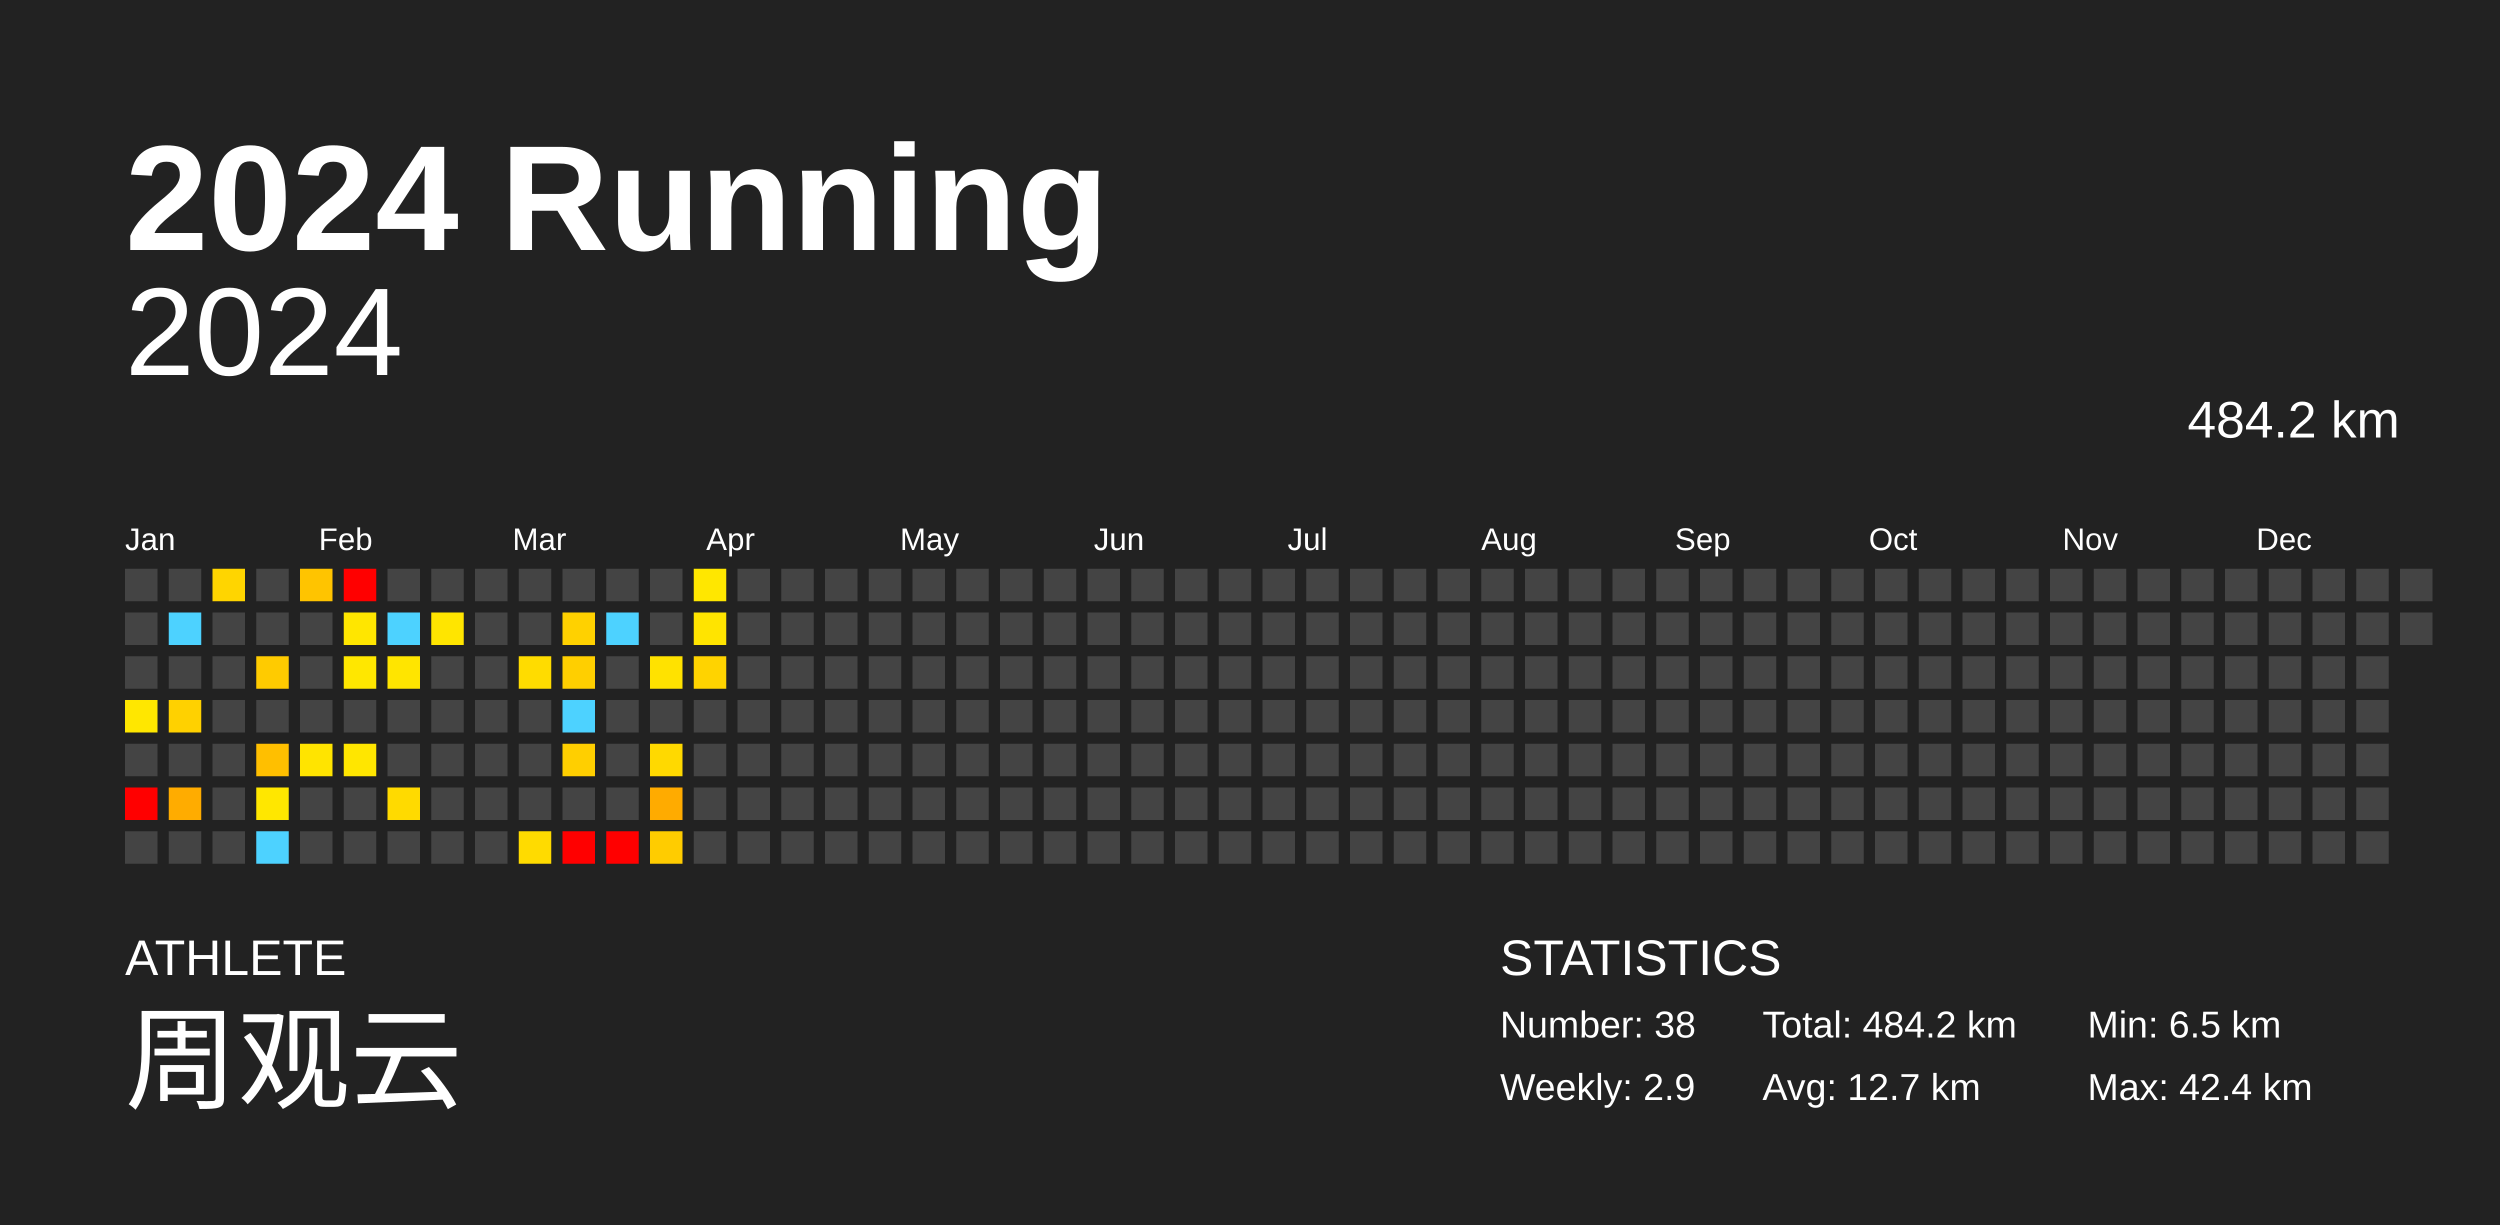
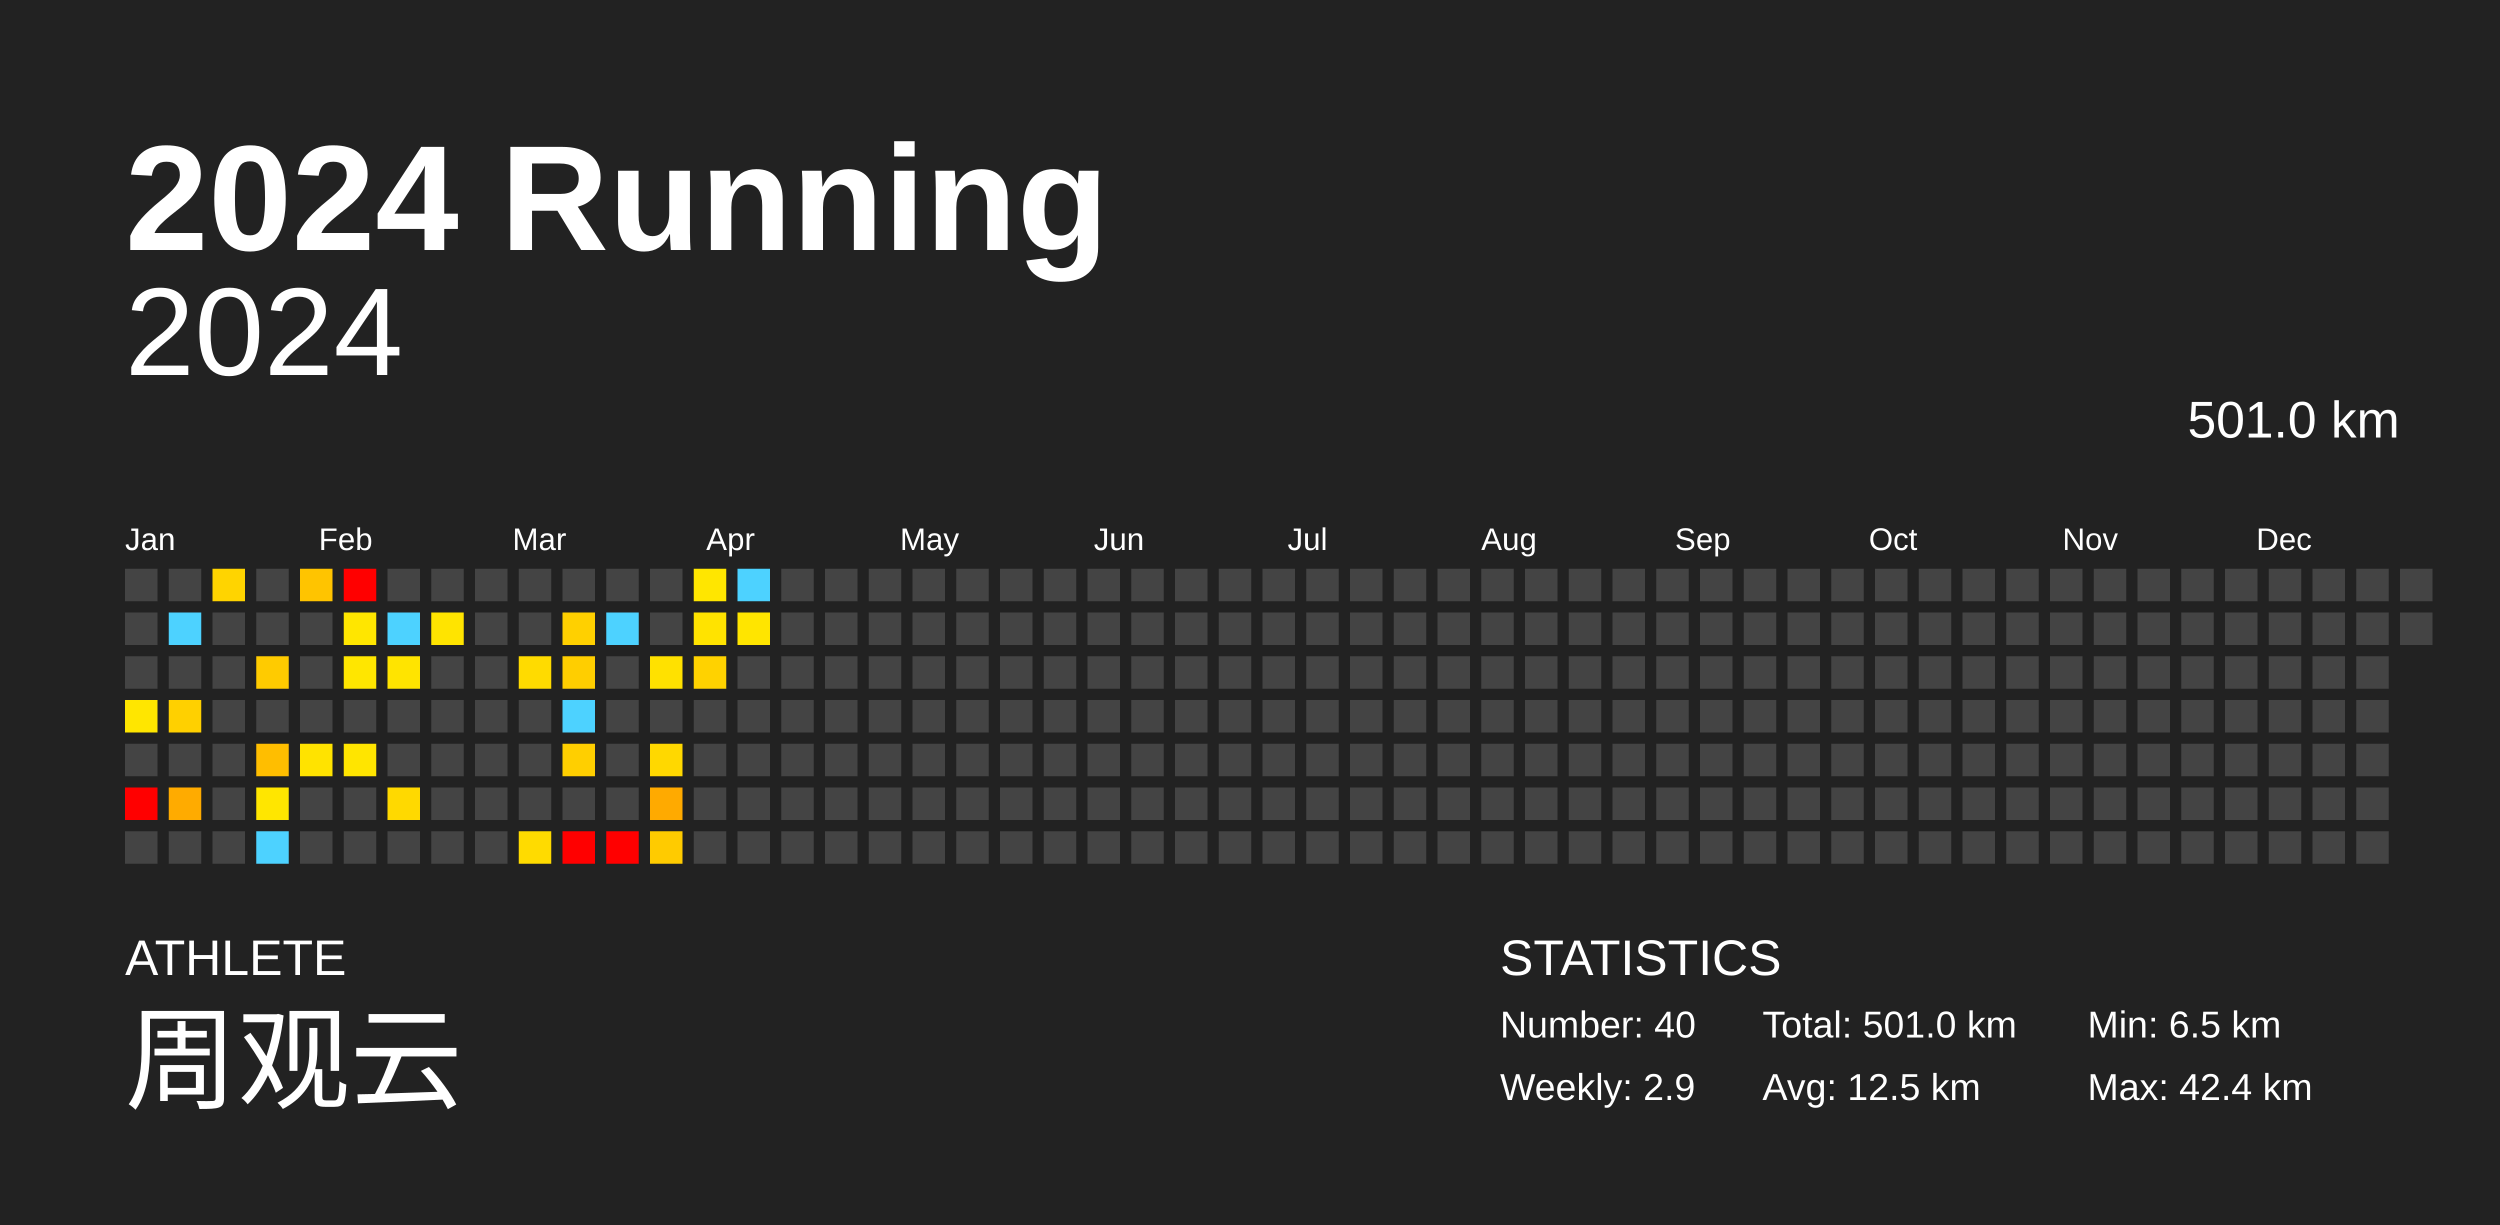
<svg xmlns="http://www.w3.org/2000/svg" baseProfile="full" height="98mm" version="1.1" viewBox="0,0,200,98" width="200mm">
  <defs />
  <rect fill="#222222" height="98" width="200" x="0" y="0" />
  <text fill="#FFFFFF" style="font-size:12px; font-family:Arial; font-weight:bold;" x="10" y="20">2024 Running</text>
  <text fill="#FFFFFF" style="font-size:4px; font-family:Arial" x="10" y="78">ATHLETE</text>
  <text fill="#FFFFFF" style="font-size:9px; font-family:Arial" x="10" y="88">周观云</text>
  <text fill="#FFFFFF" style="font-size:4px; font-family:Arial" x="120" y="78">STATISTICS</text>
-   <text fill="#FFFFFF" style="font-size:3px; font-family:Arial" x="120" y="83">Number: 38</text>
+   <text fill="#FFFFFF" style="font-size:3px; font-family:Arial" x="120" y="83">Number: 40</text>
  <text fill="#FFFFFF" style="font-size:3px; font-family:Arial" x="120" y="88">Weekly: 2.9</text>
-   <text fill="#FFFFFF" style="font-size:3px; font-family:Arial" x="141" y="83">Total: 484.2 km</text>
-   <text fill="#FFFFFF" style="font-size:3px; font-family:Arial" x="141" y="88">Avg: 12.7 km</text>
+   <text fill="#FFFFFF" style="font-size:3px; font-family:Arial" x="141" y="83">Total: 501.0 km</text>
+   <text fill="#FFFFFF" style="font-size:3px; font-family:Arial" x="141" y="88">Avg: 12.5 km</text>
  <text fill="#FFFFFF" style="font-size:3px; font-family:Arial" x="167" y="83">Min: 6.5 km</text>
  <text fill="#FFFFFF" style="font-size:3px; font-family:Arial" x="167" y="88">Max: 42.4 km</text>
  <text alignment-baseline="hanging" fill="#FFFFFF" style="font-size:10.0px; font-family:Arial;" x="10" y="30">2024</text>
-   <text alignment-baseline="hanging" fill="#FFFFFF" style="font-size:4.125px; font-family:Arial;" x="175" y="35">484.2 km</text>
+   <text alignment-baseline="hanging" fill="#FFFFFF" style="font-size:4.125px; font-family:Arial;" x="175" y="35">501.0 km</text>
  <text fill="#FFFFFF" style="font-size:2.5px; font-family:Arial" x="10.0" y="44">Jan</text>
  <text fill="#FFFFFF" style="font-size:2.5px; font-family:Arial" x="25.5" y="44">Feb</text>
  <text fill="#FFFFFF" style="font-size:2.5px; font-family:Arial" x="41.0" y="44">Mar</text>
  <text fill="#FFFFFF" style="font-size:2.5px; font-family:Arial" x="56.5" y="44">Apr</text>
  <text fill="#FFFFFF" style="font-size:2.5px; font-family:Arial" x="72.0" y="44">May</text>
  <text fill="#FFFFFF" style="font-size:2.5px; font-family:Arial" x="87.5" y="44">Jun</text>
  <text fill="#FFFFFF" style="font-size:2.5px; font-family:Arial" x="103.0" y="44">Jul</text>
  <text fill="#FFFFFF" style="font-size:2.5px; font-family:Arial" x="118.5" y="44">Aug</text>
  <text fill="#FFFFFF" style="font-size:2.5px; font-family:Arial" x="134.0" y="44">Sep</text>
  <text fill="#FFFFFF" style="font-size:2.5px; font-family:Arial" x="149.5" y="44">Oct</text>
  <text fill="#FFFFFF" style="font-size:2.5px; font-family:Arial" x="165.0" y="44">Nov</text>
  <text fill="#FFFFFF" style="font-size:2.5px; font-family:Arial" x="180.5" y="44">Dec</text>
  <rect fill="#444444" height="2.6" width="2.6" x="10.0" y="45.5" />
  <rect fill="#444444" height="2.6" width="2.6" x="10.0" y="49.0" />
  <rect fill="#444444" height="2.6" width="2.6" x="10.0" y="52.5" />
-   <rect fill="#ffe700" height="2.6" width="2.6" x="10.0" y="56.0" />
+   <rect fill="#ffe600" height="2.6" width="2.6" x="10.0" y="56.0" />
  <rect fill="#444444" height="2.6" width="2.6" x="10.0" y="59.5" />
  <rect fill="red" height="2.6" width="2.6" x="10.0" y="63.0" />
  <rect fill="#444444" height="2.6" width="2.6" x="10.0" y="66.5" />
  <rect fill="#444444" height="2.6" width="2.6" x="13.5" y="45.5" />
  <rect fill="#4dd2ff" height="2.6" width="2.6" x="13.5" y="49.0" />
  <rect fill="#444444" height="2.6" width="2.6" x="13.5" y="52.5" />
-   <rect fill="#ffd100" height="2.6" width="2.6" x="13.5" y="56.0" />
+   <rect fill="#ffd000" height="2.6" width="2.6" x="13.5" y="56.0" />
  <rect fill="#444444" height="2.6" width="2.6" x="13.5" y="59.5" />
-   <rect fill="#ffac00" height="2.6" width="2.6" x="13.5" y="63.0" />
+   <rect fill="#ffab00" height="2.6" width="2.6" x="13.5" y="63.0" />
  <rect fill="#444444" height="2.6" width="2.6" x="13.5" y="66.5" />
-   <rect fill="#ffd500" height="2.6" width="2.6" x="17.0" y="45.5" />
+   <rect fill="#ffd400" height="2.6" width="2.6" x="17.0" y="45.5" />
  <rect fill="#444444" height="2.6" width="2.6" x="17.0" y="49.0" />
  <rect fill="#444444" height="2.6" width="2.6" x="17.0" y="52.5" />
  <rect fill="#444444" height="2.6" width="2.6" x="17.0" y="56.0" />
  <rect fill="#444444" height="2.6" width="2.6" x="17.0" y="59.5" />
  <rect fill="#444444" height="2.6" width="2.6" x="17.0" y="63.0" />
  <rect fill="#444444" height="2.6" width="2.6" x="17.0" y="66.5" />
  <rect fill="#444444" height="2.6" width="2.6" x="20.5" y="45.5" />
  <rect fill="#444444" height="2.6" width="2.6" x="20.5" y="49.0" />
  <rect fill="#ffcb00" height="2.6" width="2.6" x="20.5" y="52.5" />
  <rect fill="#444444" height="2.6" width="2.6" x="20.5" y="56.0" />
-   <rect fill="#ffbf00" height="2.6" width="2.6" x="20.5" y="59.5" />
-   <rect fill="#ffe700" height="2.6" width="2.6" x="20.5" y="63.0" />
+   <rect fill="#ffbe00" height="2.6" width="2.6" x="20.5" y="59.5" />
+   <rect fill="#ffe600" height="2.6" width="2.6" x="20.5" y="63.0" />
  <rect fill="#4dd2ff" height="2.6" width="2.6" x="20.5" y="66.5" />
  <rect fill="#ffc400" height="2.6" width="2.6" x="24.0" y="45.5" />
  <rect fill="#444444" height="2.6" width="2.6" x="24.0" y="49.0" />
  <rect fill="#444444" height="2.6" width="2.6" x="24.0" y="52.5" />
  <rect fill="#444444" height="2.6" width="2.6" x="24.0" y="56.0" />
-   <rect fill="#ffe400" height="2.6" width="2.6" x="24.0" y="59.5" />
+   <rect fill="#ffe300" height="2.6" width="2.6" x="24.0" y="59.5" />
  <rect fill="#444444" height="2.6" width="2.6" x="24.0" y="63.0" />
  <rect fill="#444444" height="2.6" width="2.6" x="24.0" y="66.5" />
  <rect fill="red" height="2.6" width="2.6" x="27.5" y="45.5" />
  <rect fill="#ffe600" height="2.6" width="2.6" x="27.5" y="49.0" />
-   <rect fill="#ffe700" height="2.6" width="2.6" x="27.5" y="52.5" />
+   <rect fill="#ffe600" height="2.6" width="2.6" x="27.5" y="52.5" />
  <rect fill="#444444" height="2.6" width="2.6" x="27.5" y="56.0" />
-   <rect fill="#ffe600" height="2.6" width="2.6" x="27.5" y="59.5" />
+   <rect fill="#ffe500" height="2.6" width="2.6" x="27.5" y="59.5" />
  <rect fill="#444444" height="2.6" width="2.6" x="27.5" y="63.0" />
  <rect fill="#444444" height="2.6" width="2.6" x="27.5" y="66.5" />
  <rect fill="#444444" height="2.6" width="2.6" x="31.0" y="45.5" />
  <rect fill="#4dd2ff" height="2.6" width="2.6" x="31.0" y="49.0" />
-   <rect fill="#ffe500" height="2.6" width="2.6" x="31.0" y="52.5" />
+   <rect fill="#ffe400" height="2.6" width="2.6" x="31.0" y="52.5" />
  <rect fill="#444444" height="2.6" width="2.6" x="31.0" y="56.0" />
  <rect fill="#444444" height="2.6" width="2.6" x="31.0" y="59.5" />
-   <rect fill="#ffda00" height="2.6" width="2.6" x="31.0" y="63.0" />
+   <rect fill="#ffd900" height="2.6" width="2.6" x="31.0" y="63.0" />
  <rect fill="#444444" height="2.6" width="2.6" x="31.0" y="66.5" />
  <rect fill="#444444" height="2.6" width="2.6" x="34.5" y="45.5" />
-   <rect fill="#ffe500" height="2.6" width="2.6" x="34.5" y="49.0" />
+   <rect fill="#ffe400" height="2.6" width="2.6" x="34.5" y="49.0" />
  <rect fill="#444444" height="2.6" width="2.6" x="34.5" y="52.5" />
  <rect fill="#444444" height="2.6" width="2.6" x="34.5" y="56.0" />
  <rect fill="#444444" height="2.6" width="2.6" x="34.5" y="59.5" />
  <rect fill="#444444" height="2.6" width="2.6" x="34.5" y="63.0" />
  <rect fill="#444444" height="2.6" width="2.6" x="34.5" y="66.5" />
  <rect fill="#444444" height="2.6" width="2.6" x="38.0" y="45.5" />
  <rect fill="#444444" height="2.6" width="2.6" x="38.0" y="49.0" />
  <rect fill="#444444" height="2.6" width="2.6" x="38.0" y="52.5" />
  <rect fill="#444444" height="2.6" width="2.6" x="38.0" y="56.0" />
  <rect fill="#444444" height="2.6" width="2.6" x="38.0" y="59.5" />
  <rect fill="#444444" height="2.6" width="2.6" x="38.0" y="63.0" />
  <rect fill="#444444" height="2.6" width="2.6" x="38.0" y="66.5" />
  <rect fill="#444444" height="2.6" width="2.6" x="41.5" y="45.5" />
  <rect fill="#444444" height="2.6" width="2.6" x="41.5" y="49.0" />
-   <rect fill="#ffdc00" height="2.6" width="2.6" x="41.5" y="52.5" />
+   <rect fill="#ffdb00" height="2.6" width="2.6" x="41.5" y="52.5" />
  <rect fill="#444444" height="2.6" width="2.6" x="41.5" y="56.0" />
  <rect fill="#444444" height="2.6" width="2.6" x="41.5" y="59.5" />
  <rect fill="#444444" height="2.6" width="2.6" x="41.5" y="63.0" />
  <rect fill="#ffdb00" height="2.6" width="2.6" x="41.5" y="66.5" />
  <rect fill="#444444" height="2.6" width="2.6" x="45.0" y="45.5" />
-   <rect fill="#ffd100" height="2.6" width="2.6" x="45.0" y="49.0" />
-   <rect fill="#ffcf00" height="2.6" width="2.6" x="45.0" y="52.5" />
+   <rect fill="#ffd000" height="2.6" width="2.6" x="45.0" y="49.0" />
+   <rect fill="#ffce00" height="2.6" width="2.6" x="45.0" y="52.5" />
  <rect fill="#4dd2ff" height="2.6" width="2.6" x="45.0" y="56.0" />
  <rect fill="#ffcf00" height="2.6" width="2.6" x="45.0" y="59.5" />
  <rect fill="#444444" height="2.6" width="2.6" x="45.0" y="63.0" />
  <rect fill="red" height="2.6" width="2.6" x="45.0" y="66.5" />
  <rect fill="#444444" height="2.6" width="2.6" x="48.5" y="45.5" />
  <rect fill="#4dd2ff" height="2.6" width="2.6" x="48.5" y="49.0" />
  <rect fill="#444444" height="2.6" width="2.6" x="48.5" y="52.5" />
  <rect fill="#444444" height="2.6" width="2.6" x="48.5" y="56.0" />
  <rect fill="#444444" height="2.6" width="2.6" x="48.5" y="59.5" />
  <rect fill="#444444" height="2.6" width="2.6" x="48.5" y="63.0" />
  <rect fill="red" height="2.6" width="2.6" x="48.5" y="66.5" />
  <rect fill="#444444" height="2.6" width="2.6" x="52.0" y="45.5" />
  <rect fill="#444444" height="2.6" width="2.6" x="52.0" y="49.0" />
-   <rect fill="#ffe200" height="2.6" width="2.6" x="52.0" y="52.5" />
+   <rect fill="#ffe100" height="2.6" width="2.6" x="52.0" y="52.5" />
  <rect fill="#444444" height="2.6" width="2.6" x="52.0" y="56.0" />
-   <rect fill="#ffd900" height="2.6" width="2.6" x="52.0" y="59.5" />
-   <rect fill="#ffab00" height="2.6" width="2.6" x="52.0" y="63.0" />
-   <rect fill="#ffcc00" height="2.6" width="2.6" x="52.0" y="66.5" />
-   <rect fill="#ffe700" height="2.6" width="2.6" x="55.5" y="45.5" />
-   <rect fill="#ffe400" height="2.6" width="2.6" x="55.5" y="49.0" />
-   <rect fill="#ffd300" height="2.6" width="2.6" x="55.5" y="52.5" />
+   <rect fill="#ffd800" height="2.6" width="2.6" x="52.0" y="59.5" />
+   <rect fill="#ffaa00" height="2.6" width="2.6" x="52.0" y="63.0" />
+   <rect fill="#ffcb00" height="2.6" width="2.6" x="52.0" y="66.5" />
+   <rect fill="#ffe600" height="2.6" width="2.6" x="55.5" y="45.5" />
+   <rect fill="#ffe300" height="2.6" width="2.6" x="55.5" y="49.0" />
+   <rect fill="#ffd200" height="2.6" width="2.6" x="55.5" y="52.5" />
  <rect fill="#444444" height="2.6" width="2.6" x="55.5" y="56.0" />
  <rect fill="#444444" height="2.6" width="2.6" x="55.5" y="59.5" />
  <rect fill="#444444" height="2.6" width="2.6" x="55.5" y="63.0" />
  <rect fill="#444444" height="2.6" width="2.6" x="55.5" y="66.5" />
-   <rect fill="#444444" height="2.6" width="2.6" x="59.0" y="45.5" />
-   <rect fill="#444444" height="2.6" width="2.6" x="59.0" y="49.0" />
+   <rect fill="#4dd2ff" height="2.6" width="2.6" x="59.0" y="45.5" />
+   <rect fill="#ffe500" height="2.6" width="2.6" x="59.0" y="49.0" />
  <rect fill="#444444" height="2.6" width="2.6" x="59.0" y="52.5" />
  <rect fill="#444444" height="2.6" width="2.6" x="59.0" y="56.0" />
  <rect fill="#444444" height="2.6" width="2.6" x="59.0" y="59.5" />
  <rect fill="#444444" height="2.6" width="2.6" x="59.0" y="63.0" />
  <rect fill="#444444" height="2.6" width="2.6" x="59.0" y="66.5" />
  <rect fill="#444444" height="2.6" width="2.6" x="62.5" y="45.5" />
  <rect fill="#444444" height="2.6" width="2.6" x="62.5" y="49.0" />
  <rect fill="#444444" height="2.6" width="2.6" x="62.5" y="52.5" />
  <rect fill="#444444" height="2.6" width="2.6" x="62.5" y="56.0" />
  <rect fill="#444444" height="2.6" width="2.6" x="62.5" y="59.5" />
  <rect fill="#444444" height="2.6" width="2.6" x="62.5" y="63.0" />
  <rect fill="#444444" height="2.6" width="2.6" x="62.5" y="66.5" />
  <rect fill="#444444" height="2.6" width="2.6" x="66.0" y="45.5" />
  <rect fill="#444444" height="2.6" width="2.6" x="66.0" y="49.0" />
  <rect fill="#444444" height="2.6" width="2.6" x="66.0" y="52.5" />
  <rect fill="#444444" height="2.6" width="2.6" x="66.0" y="56.0" />
  <rect fill="#444444" height="2.6" width="2.6" x="66.0" y="59.5" />
  <rect fill="#444444" height="2.6" width="2.6" x="66.0" y="63.0" />
  <rect fill="#444444" height="2.6" width="2.6" x="66.0" y="66.5" />
  <rect fill="#444444" height="2.6" width="2.6" x="69.5" y="45.5" />
  <rect fill="#444444" height="2.6" width="2.6" x="69.5" y="49.0" />
  <rect fill="#444444" height="2.6" width="2.6" x="69.5" y="52.5" />
  <rect fill="#444444" height="2.6" width="2.6" x="69.5" y="56.0" />
  <rect fill="#444444" height="2.6" width="2.6" x="69.5" y="59.5" />
  <rect fill="#444444" height="2.6" width="2.6" x="69.5" y="63.0" />
  <rect fill="#444444" height="2.6" width="2.6" x="69.5" y="66.5" />
  <rect fill="#444444" height="2.6" width="2.6" x="73.0" y="45.5" />
  <rect fill="#444444" height="2.6" width="2.6" x="73.0" y="49.0" />
  <rect fill="#444444" height="2.6" width="2.6" x="73.0" y="52.5" />
  <rect fill="#444444" height="2.6" width="2.6" x="73.0" y="56.0" />
  <rect fill="#444444" height="2.6" width="2.6" x="73.0" y="59.5" />
  <rect fill="#444444" height="2.6" width="2.6" x="73.0" y="63.0" />
  <rect fill="#444444" height="2.6" width="2.6" x="73.0" y="66.5" />
  <rect fill="#444444" height="2.6" width="2.6" x="76.5" y="45.5" />
  <rect fill="#444444" height="2.6" width="2.6" x="76.5" y="49.0" />
  <rect fill="#444444" height="2.6" width="2.6" x="76.5" y="52.5" />
  <rect fill="#444444" height="2.6" width="2.6" x="76.5" y="56.0" />
  <rect fill="#444444" height="2.6" width="2.6" x="76.5" y="59.5" />
  <rect fill="#444444" height="2.6" width="2.6" x="76.5" y="63.0" />
  <rect fill="#444444" height="2.6" width="2.6" x="76.5" y="66.5" />
  <rect fill="#444444" height="2.6" width="2.6" x="80.0" y="45.5" />
  <rect fill="#444444" height="2.6" width="2.6" x="80.0" y="49.0" />
  <rect fill="#444444" height="2.6" width="2.6" x="80.0" y="52.5" />
  <rect fill="#444444" height="2.6" width="2.6" x="80.0" y="56.0" />
  <rect fill="#444444" height="2.6" width="2.6" x="80.0" y="59.5" />
  <rect fill="#444444" height="2.6" width="2.6" x="80.0" y="63.0" />
  <rect fill="#444444" height="2.6" width="2.6" x="80.0" y="66.5" />
  <rect fill="#444444" height="2.6" width="2.6" x="83.5" y="45.5" />
  <rect fill="#444444" height="2.6" width="2.6" x="83.5" y="49.0" />
  <rect fill="#444444" height="2.6" width="2.6" x="83.5" y="52.5" />
  <rect fill="#444444" height="2.6" width="2.6" x="83.5" y="56.0" />
  <rect fill="#444444" height="2.6" width="2.6" x="83.5" y="59.5" />
  <rect fill="#444444" height="2.6" width="2.6" x="83.5" y="63.0" />
  <rect fill="#444444" height="2.6" width="2.6" x="83.5" y="66.5" />
  <rect fill="#444444" height="2.6" width="2.6" x="87.0" y="45.5" />
  <rect fill="#444444" height="2.6" width="2.6" x="87.0" y="49.0" />
  <rect fill="#444444" height="2.6" width="2.6" x="87.0" y="52.5" />
  <rect fill="#444444" height="2.6" width="2.6" x="87.0" y="56.0" />
  <rect fill="#444444" height="2.6" width="2.6" x="87.0" y="59.5" />
  <rect fill="#444444" height="2.6" width="2.6" x="87.0" y="63.0" />
  <rect fill="#444444" height="2.6" width="2.6" x="87.0" y="66.5" />
  <rect fill="#444444" height="2.6" width="2.6" x="90.5" y="45.5" />
  <rect fill="#444444" height="2.6" width="2.6" x="90.5" y="49.0" />
  <rect fill="#444444" height="2.6" width="2.6" x="90.5" y="52.5" />
  <rect fill="#444444" height="2.6" width="2.6" x="90.5" y="56.0" />
  <rect fill="#444444" height="2.6" width="2.6" x="90.5" y="59.5" />
  <rect fill="#444444" height="2.6" width="2.6" x="90.5" y="63.0" />
  <rect fill="#444444" height="2.6" width="2.6" x="90.5" y="66.5" />
  <rect fill="#444444" height="2.6" width="2.6" x="94.0" y="45.5" />
  <rect fill="#444444" height="2.6" width="2.6" x="94.0" y="49.0" />
  <rect fill="#444444" height="2.6" width="2.6" x="94.0" y="52.5" />
  <rect fill="#444444" height="2.6" width="2.6" x="94.0" y="56.0" />
  <rect fill="#444444" height="2.6" width="2.6" x="94.0" y="59.5" />
  <rect fill="#444444" height="2.6" width="2.6" x="94.0" y="63.0" />
  <rect fill="#444444" height="2.6" width="2.6" x="94.0" y="66.5" />
  <rect fill="#444444" height="2.6" width="2.6" x="97.5" y="45.5" />
  <rect fill="#444444" height="2.6" width="2.6" x="97.5" y="49.0" />
  <rect fill="#444444" height="2.6" width="2.6" x="97.5" y="52.5" />
  <rect fill="#444444" height="2.6" width="2.6" x="97.5" y="56.0" />
  <rect fill="#444444" height="2.6" width="2.6" x="97.5" y="59.5" />
  <rect fill="#444444" height="2.6" width="2.6" x="97.5" y="63.0" />
  <rect fill="#444444" height="2.6" width="2.6" x="97.5" y="66.5" />
  <rect fill="#444444" height="2.6" width="2.6" x="101.0" y="45.5" />
  <rect fill="#444444" height="2.6" width="2.6" x="101.0" y="49.0" />
  <rect fill="#444444" height="2.6" width="2.6" x="101.0" y="52.5" />
  <rect fill="#444444" height="2.6" width="2.6" x="101.0" y="56.0" />
  <rect fill="#444444" height="2.6" width="2.6" x="101.0" y="59.5" />
  <rect fill="#444444" height="2.6" width="2.6" x="101.0" y="63.0" />
  <rect fill="#444444" height="2.6" width="2.6" x="101.0" y="66.5" />
  <rect fill="#444444" height="2.6" width="2.6" x="104.5" y="45.5" />
  <rect fill="#444444" height="2.6" width="2.6" x="104.5" y="49.0" />
  <rect fill="#444444" height="2.6" width="2.6" x="104.5" y="52.5" />
  <rect fill="#444444" height="2.6" width="2.6" x="104.5" y="56.0" />
  <rect fill="#444444" height="2.6" width="2.6" x="104.5" y="59.5" />
  <rect fill="#444444" height="2.6" width="2.6" x="104.5" y="63.0" />
  <rect fill="#444444" height="2.6" width="2.6" x="104.5" y="66.5" />
  <rect fill="#444444" height="2.6" width="2.6" x="108.0" y="45.5" />
  <rect fill="#444444" height="2.6" width="2.6" x="108.0" y="49.0" />
  <rect fill="#444444" height="2.6" width="2.6" x="108.0" y="52.5" />
  <rect fill="#444444" height="2.6" width="2.6" x="108.0" y="56.0" />
  <rect fill="#444444" height="2.6" width="2.6" x="108.0" y="59.5" />
  <rect fill="#444444" height="2.6" width="2.6" x="108.0" y="63.0" />
  <rect fill="#444444" height="2.6" width="2.6" x="108.0" y="66.5" />
  <rect fill="#444444" height="2.6" width="2.6" x="111.5" y="45.5" />
  <rect fill="#444444" height="2.6" width="2.6" x="111.5" y="49.0" />
  <rect fill="#444444" height="2.6" width="2.6" x="111.5" y="52.5" />
  <rect fill="#444444" height="2.6" width="2.6" x="111.5" y="56.0" />
  <rect fill="#444444" height="2.6" width="2.6" x="111.5" y="59.5" />
  <rect fill="#444444" height="2.6" width="2.6" x="111.5" y="63.0" />
  <rect fill="#444444" height="2.6" width="2.6" x="111.5" y="66.5" />
  <rect fill="#444444" height="2.6" width="2.6" x="115.0" y="45.5" />
  <rect fill="#444444" height="2.6" width="2.6" x="115.0" y="49.0" />
  <rect fill="#444444" height="2.6" width="2.6" x="115.0" y="52.5" />
  <rect fill="#444444" height="2.6" width="2.6" x="115.0" y="56.0" />
  <rect fill="#444444" height="2.6" width="2.6" x="115.0" y="59.5" />
  <rect fill="#444444" height="2.6" width="2.6" x="115.0" y="63.0" />
  <rect fill="#444444" height="2.6" width="2.6" x="115.0" y="66.5" />
  <rect fill="#444444" height="2.6" width="2.6" x="118.5" y="45.5" />
  <rect fill="#444444" height="2.6" width="2.6" x="118.5" y="49.0" />
  <rect fill="#444444" height="2.6" width="2.6" x="118.5" y="52.5" />
  <rect fill="#444444" height="2.6" width="2.6" x="118.5" y="56.0" />
  <rect fill="#444444" height="2.6" width="2.6" x="118.5" y="59.5" />
  <rect fill="#444444" height="2.6" width="2.6" x="118.5" y="63.0" />
  <rect fill="#444444" height="2.6" width="2.6" x="118.5" y="66.5" />
  <rect fill="#444444" height="2.6" width="2.6" x="122.0" y="45.5" />
  <rect fill="#444444" height="2.6" width="2.6" x="122.0" y="49.0" />
  <rect fill="#444444" height="2.6" width="2.6" x="122.0" y="52.5" />
  <rect fill="#444444" height="2.6" width="2.6" x="122.0" y="56.0" />
  <rect fill="#444444" height="2.6" width="2.6" x="122.0" y="59.5" />
  <rect fill="#444444" height="2.6" width="2.6" x="122.0" y="63.0" />
  <rect fill="#444444" height="2.6" width="2.6" x="122.0" y="66.5" />
  <rect fill="#444444" height="2.6" width="2.6" x="125.5" y="45.5" />
  <rect fill="#444444" height="2.6" width="2.6" x="125.5" y="49.0" />
  <rect fill="#444444" height="2.6" width="2.6" x="125.5" y="52.5" />
  <rect fill="#444444" height="2.6" width="2.6" x="125.5" y="56.0" />
  <rect fill="#444444" height="2.6" width="2.6" x="125.5" y="59.5" />
  <rect fill="#444444" height="2.6" width="2.6" x="125.5" y="63.0" />
  <rect fill="#444444" height="2.6" width="2.6" x="125.5" y="66.5" />
  <rect fill="#444444" height="2.6" width="2.6" x="129.0" y="45.5" />
  <rect fill="#444444" height="2.6" width="2.6" x="129.0" y="49.0" />
  <rect fill="#444444" height="2.6" width="2.6" x="129.0" y="52.5" />
  <rect fill="#444444" height="2.6" width="2.6" x="129.0" y="56.0" />
  <rect fill="#444444" height="2.6" width="2.6" x="129.0" y="59.5" />
  <rect fill="#444444" height="2.6" width="2.6" x="129.0" y="63.0" />
  <rect fill="#444444" height="2.6" width="2.6" x="129.0" y="66.5" />
  <rect fill="#444444" height="2.6" width="2.6" x="132.5" y="45.5" />
  <rect fill="#444444" height="2.6" width="2.6" x="132.5" y="49.0" />
  <rect fill="#444444" height="2.6" width="2.6" x="132.5" y="52.5" />
  <rect fill="#444444" height="2.6" width="2.6" x="132.5" y="56.0" />
  <rect fill="#444444" height="2.6" width="2.6" x="132.5" y="59.5" />
  <rect fill="#444444" height="2.6" width="2.6" x="132.5" y="63.0" />
  <rect fill="#444444" height="2.6" width="2.6" x="132.5" y="66.5" />
  <rect fill="#444444" height="2.6" width="2.6" x="136.0" y="45.5" />
  <rect fill="#444444" height="2.6" width="2.6" x="136.0" y="49.0" />
  <rect fill="#444444" height="2.6" width="2.6" x="136.0" y="52.5" />
  <rect fill="#444444" height="2.6" width="2.6" x="136.0" y="56.0" />
  <rect fill="#444444" height="2.6" width="2.6" x="136.0" y="59.5" />
  <rect fill="#444444" height="2.6" width="2.6" x="136.0" y="63.0" />
  <rect fill="#444444" height="2.6" width="2.6" x="136.0" y="66.5" />
  <rect fill="#444444" height="2.6" width="2.6" x="139.5" y="45.5" />
  <rect fill="#444444" height="2.6" width="2.6" x="139.5" y="49.0" />
  <rect fill="#444444" height="2.6" width="2.6" x="139.5" y="52.5" />
  <rect fill="#444444" height="2.6" width="2.6" x="139.5" y="56.0" />
  <rect fill="#444444" height="2.6" width="2.6" x="139.5" y="59.5" />
  <rect fill="#444444" height="2.6" width="2.6" x="139.5" y="63.0" />
  <rect fill="#444444" height="2.6" width="2.6" x="139.5" y="66.5" />
  <rect fill="#444444" height="2.6" width="2.6" x="143.0" y="45.5" />
  <rect fill="#444444" height="2.6" width="2.6" x="143.0" y="49.0" />
  <rect fill="#444444" height="2.6" width="2.6" x="143.0" y="52.5" />
  <rect fill="#444444" height="2.6" width="2.6" x="143.0" y="56.0" />
  <rect fill="#444444" height="2.6" width="2.6" x="143.0" y="59.5" />
  <rect fill="#444444" height="2.6" width="2.6" x="143.0" y="63.0" />
  <rect fill="#444444" height="2.6" width="2.6" x="143.0" y="66.5" />
  <rect fill="#444444" height="2.6" width="2.6" x="146.5" y="45.5" />
  <rect fill="#444444" height="2.6" width="2.6" x="146.5" y="49.0" />
  <rect fill="#444444" height="2.6" width="2.6" x="146.5" y="52.5" />
  <rect fill="#444444" height="2.6" width="2.6" x="146.5" y="56.0" />
  <rect fill="#444444" height="2.6" width="2.6" x="146.5" y="59.5" />
  <rect fill="#444444" height="2.6" width="2.6" x="146.5" y="63.0" />
  <rect fill="#444444" height="2.6" width="2.6" x="146.5" y="66.5" />
  <rect fill="#444444" height="2.6" width="2.6" x="150.0" y="45.5" />
  <rect fill="#444444" height="2.6" width="2.6" x="150.0" y="49.0" />
  <rect fill="#444444" height="2.6" width="2.6" x="150.0" y="52.5" />
  <rect fill="#444444" height="2.6" width="2.6" x="150.0" y="56.0" />
  <rect fill="#444444" height="2.6" width="2.6" x="150.0" y="59.5" />
  <rect fill="#444444" height="2.6" width="2.6" x="150.0" y="63.0" />
  <rect fill="#444444" height="2.6" width="2.6" x="150.0" y="66.5" />
  <rect fill="#444444" height="2.6" width="2.6" x="153.5" y="45.5" />
  <rect fill="#444444" height="2.6" width="2.6" x="153.5" y="49.0" />
  <rect fill="#444444" height="2.6" width="2.6" x="153.5" y="52.5" />
  <rect fill="#444444" height="2.6" width="2.6" x="153.5" y="56.0" />
  <rect fill="#444444" height="2.6" width="2.6" x="153.5" y="59.5" />
  <rect fill="#444444" height="2.6" width="2.6" x="153.5" y="63.0" />
  <rect fill="#444444" height="2.6" width="2.6" x="153.5" y="66.5" />
  <rect fill="#444444" height="2.6" width="2.6" x="157.0" y="45.5" />
  <rect fill="#444444" height="2.6" width="2.6" x="157.0" y="49.0" />
  <rect fill="#444444" height="2.6" width="2.6" x="157.0" y="52.5" />
  <rect fill="#444444" height="2.6" width="2.6" x="157.0" y="56.0" />
  <rect fill="#444444" height="2.6" width="2.6" x="157.0" y="59.5" />
  <rect fill="#444444" height="2.6" width="2.6" x="157.0" y="63.0" />
  <rect fill="#444444" height="2.6" width="2.6" x="157.0" y="66.5" />
  <rect fill="#444444" height="2.6" width="2.6" x="160.5" y="45.5" />
  <rect fill="#444444" height="2.6" width="2.6" x="160.5" y="49.0" />
  <rect fill="#444444" height="2.6" width="2.6" x="160.5" y="52.5" />
  <rect fill="#444444" height="2.6" width="2.6" x="160.5" y="56.0" />
  <rect fill="#444444" height="2.6" width="2.6" x="160.5" y="59.5" />
  <rect fill="#444444" height="2.6" width="2.6" x="160.5" y="63.0" />
  <rect fill="#444444" height="2.6" width="2.6" x="160.5" y="66.5" />
  <rect fill="#444444" height="2.6" width="2.6" x="164.0" y="45.5" />
  <rect fill="#444444" height="2.6" width="2.6" x="164.0" y="49.0" />
  <rect fill="#444444" height="2.6" width="2.6" x="164.0" y="52.5" />
  <rect fill="#444444" height="2.6" width="2.6" x="164.0" y="56.0" />
  <rect fill="#444444" height="2.6" width="2.6" x="164.0" y="59.5" />
  <rect fill="#444444" height="2.6" width="2.6" x="164.0" y="63.0" />
  <rect fill="#444444" height="2.6" width="2.6" x="164.0" y="66.5" />
  <rect fill="#444444" height="2.6" width="2.6" x="167.5" y="45.5" />
  <rect fill="#444444" height="2.6" width="2.6" x="167.5" y="49.0" />
  <rect fill="#444444" height="2.6" width="2.6" x="167.5" y="52.5" />
  <rect fill="#444444" height="2.6" width="2.6" x="167.5" y="56.0" />
  <rect fill="#444444" height="2.6" width="2.6" x="167.5" y="59.5" />
  <rect fill="#444444" height="2.6" width="2.6" x="167.5" y="63.0" />
  <rect fill="#444444" height="2.6" width="2.6" x="167.5" y="66.5" />
  <rect fill="#444444" height="2.6" width="2.6" x="171.0" y="45.5" />
  <rect fill="#444444" height="2.6" width="2.6" x="171.0" y="49.0" />
  <rect fill="#444444" height="2.6" width="2.6" x="171.0" y="52.5" />
  <rect fill="#444444" height="2.6" width="2.6" x="171.0" y="56.0" />
  <rect fill="#444444" height="2.6" width="2.6" x="171.0" y="59.5" />
  <rect fill="#444444" height="2.6" width="2.6" x="171.0" y="63.0" />
  <rect fill="#444444" height="2.6" width="2.6" x="171.0" y="66.5" />
  <rect fill="#444444" height="2.6" width="2.6" x="174.5" y="45.5" />
  <rect fill="#444444" height="2.6" width="2.6" x="174.5" y="49.0" />
  <rect fill="#444444" height="2.6" width="2.6" x="174.5" y="52.5" />
  <rect fill="#444444" height="2.6" width="2.6" x="174.5" y="56.0" />
  <rect fill="#444444" height="2.6" width="2.6" x="174.5" y="59.5" />
  <rect fill="#444444" height="2.6" width="2.6" x="174.5" y="63.0" />
  <rect fill="#444444" height="2.6" width="2.6" x="174.5" y="66.5" />
  <rect fill="#444444" height="2.6" width="2.6" x="178.0" y="45.5" />
  <rect fill="#444444" height="2.6" width="2.6" x="178.0" y="49.0" />
  <rect fill="#444444" height="2.6" width="2.6" x="178.0" y="52.5" />
  <rect fill="#444444" height="2.6" width="2.6" x="178.0" y="56.0" />
  <rect fill="#444444" height="2.6" width="2.6" x="178.0" y="59.5" />
  <rect fill="#444444" height="2.6" width="2.6" x="178.0" y="63.0" />
  <rect fill="#444444" height="2.6" width="2.6" x="178.0" y="66.5" />
  <rect fill="#444444" height="2.6" width="2.6" x="181.5" y="45.5" />
  <rect fill="#444444" height="2.6" width="2.6" x="181.5" y="49.0" />
  <rect fill="#444444" height="2.6" width="2.6" x="181.5" y="52.5" />
  <rect fill="#444444" height="2.6" width="2.6" x="181.5" y="56.0" />
  <rect fill="#444444" height="2.6" width="2.6" x="181.5" y="59.5" />
  <rect fill="#444444" height="2.6" width="2.6" x="181.5" y="63.0" />
  <rect fill="#444444" height="2.6" width="2.6" x="181.5" y="66.5" />
  <rect fill="#444444" height="2.6" width="2.6" x="185.0" y="45.5" />
  <rect fill="#444444" height="2.6" width="2.6" x="185.0" y="49.0" />
  <rect fill="#444444" height="2.6" width="2.6" x="185.0" y="52.5" />
  <rect fill="#444444" height="2.6" width="2.6" x="185.0" y="56.0" />
  <rect fill="#444444" height="2.6" width="2.6" x="185.0" y="59.5" />
  <rect fill="#444444" height="2.6" width="2.6" x="185.0" y="63.0" />
  <rect fill="#444444" height="2.6" width="2.6" x="185.0" y="66.5" />
  <rect fill="#444444" height="2.6" width="2.6" x="188.5" y="45.5" />
  <rect fill="#444444" height="2.6" width="2.6" x="188.5" y="49.0" />
  <rect fill="#444444" height="2.6" width="2.6" x="188.5" y="52.5" />
  <rect fill="#444444" height="2.6" width="2.6" x="188.5" y="56.0" />
  <rect fill="#444444" height="2.6" width="2.6" x="188.5" y="59.5" />
  <rect fill="#444444" height="2.6" width="2.6" x="188.5" y="63.0" />
  <rect fill="#444444" height="2.6" width="2.6" x="188.5" y="66.5" />
  <rect fill="#444444" height="2.6" width="2.6" x="192.0" y="45.5" />
  <rect fill="#444444" height="2.6" width="2.6" x="192.0" y="49.0" />
</svg>
